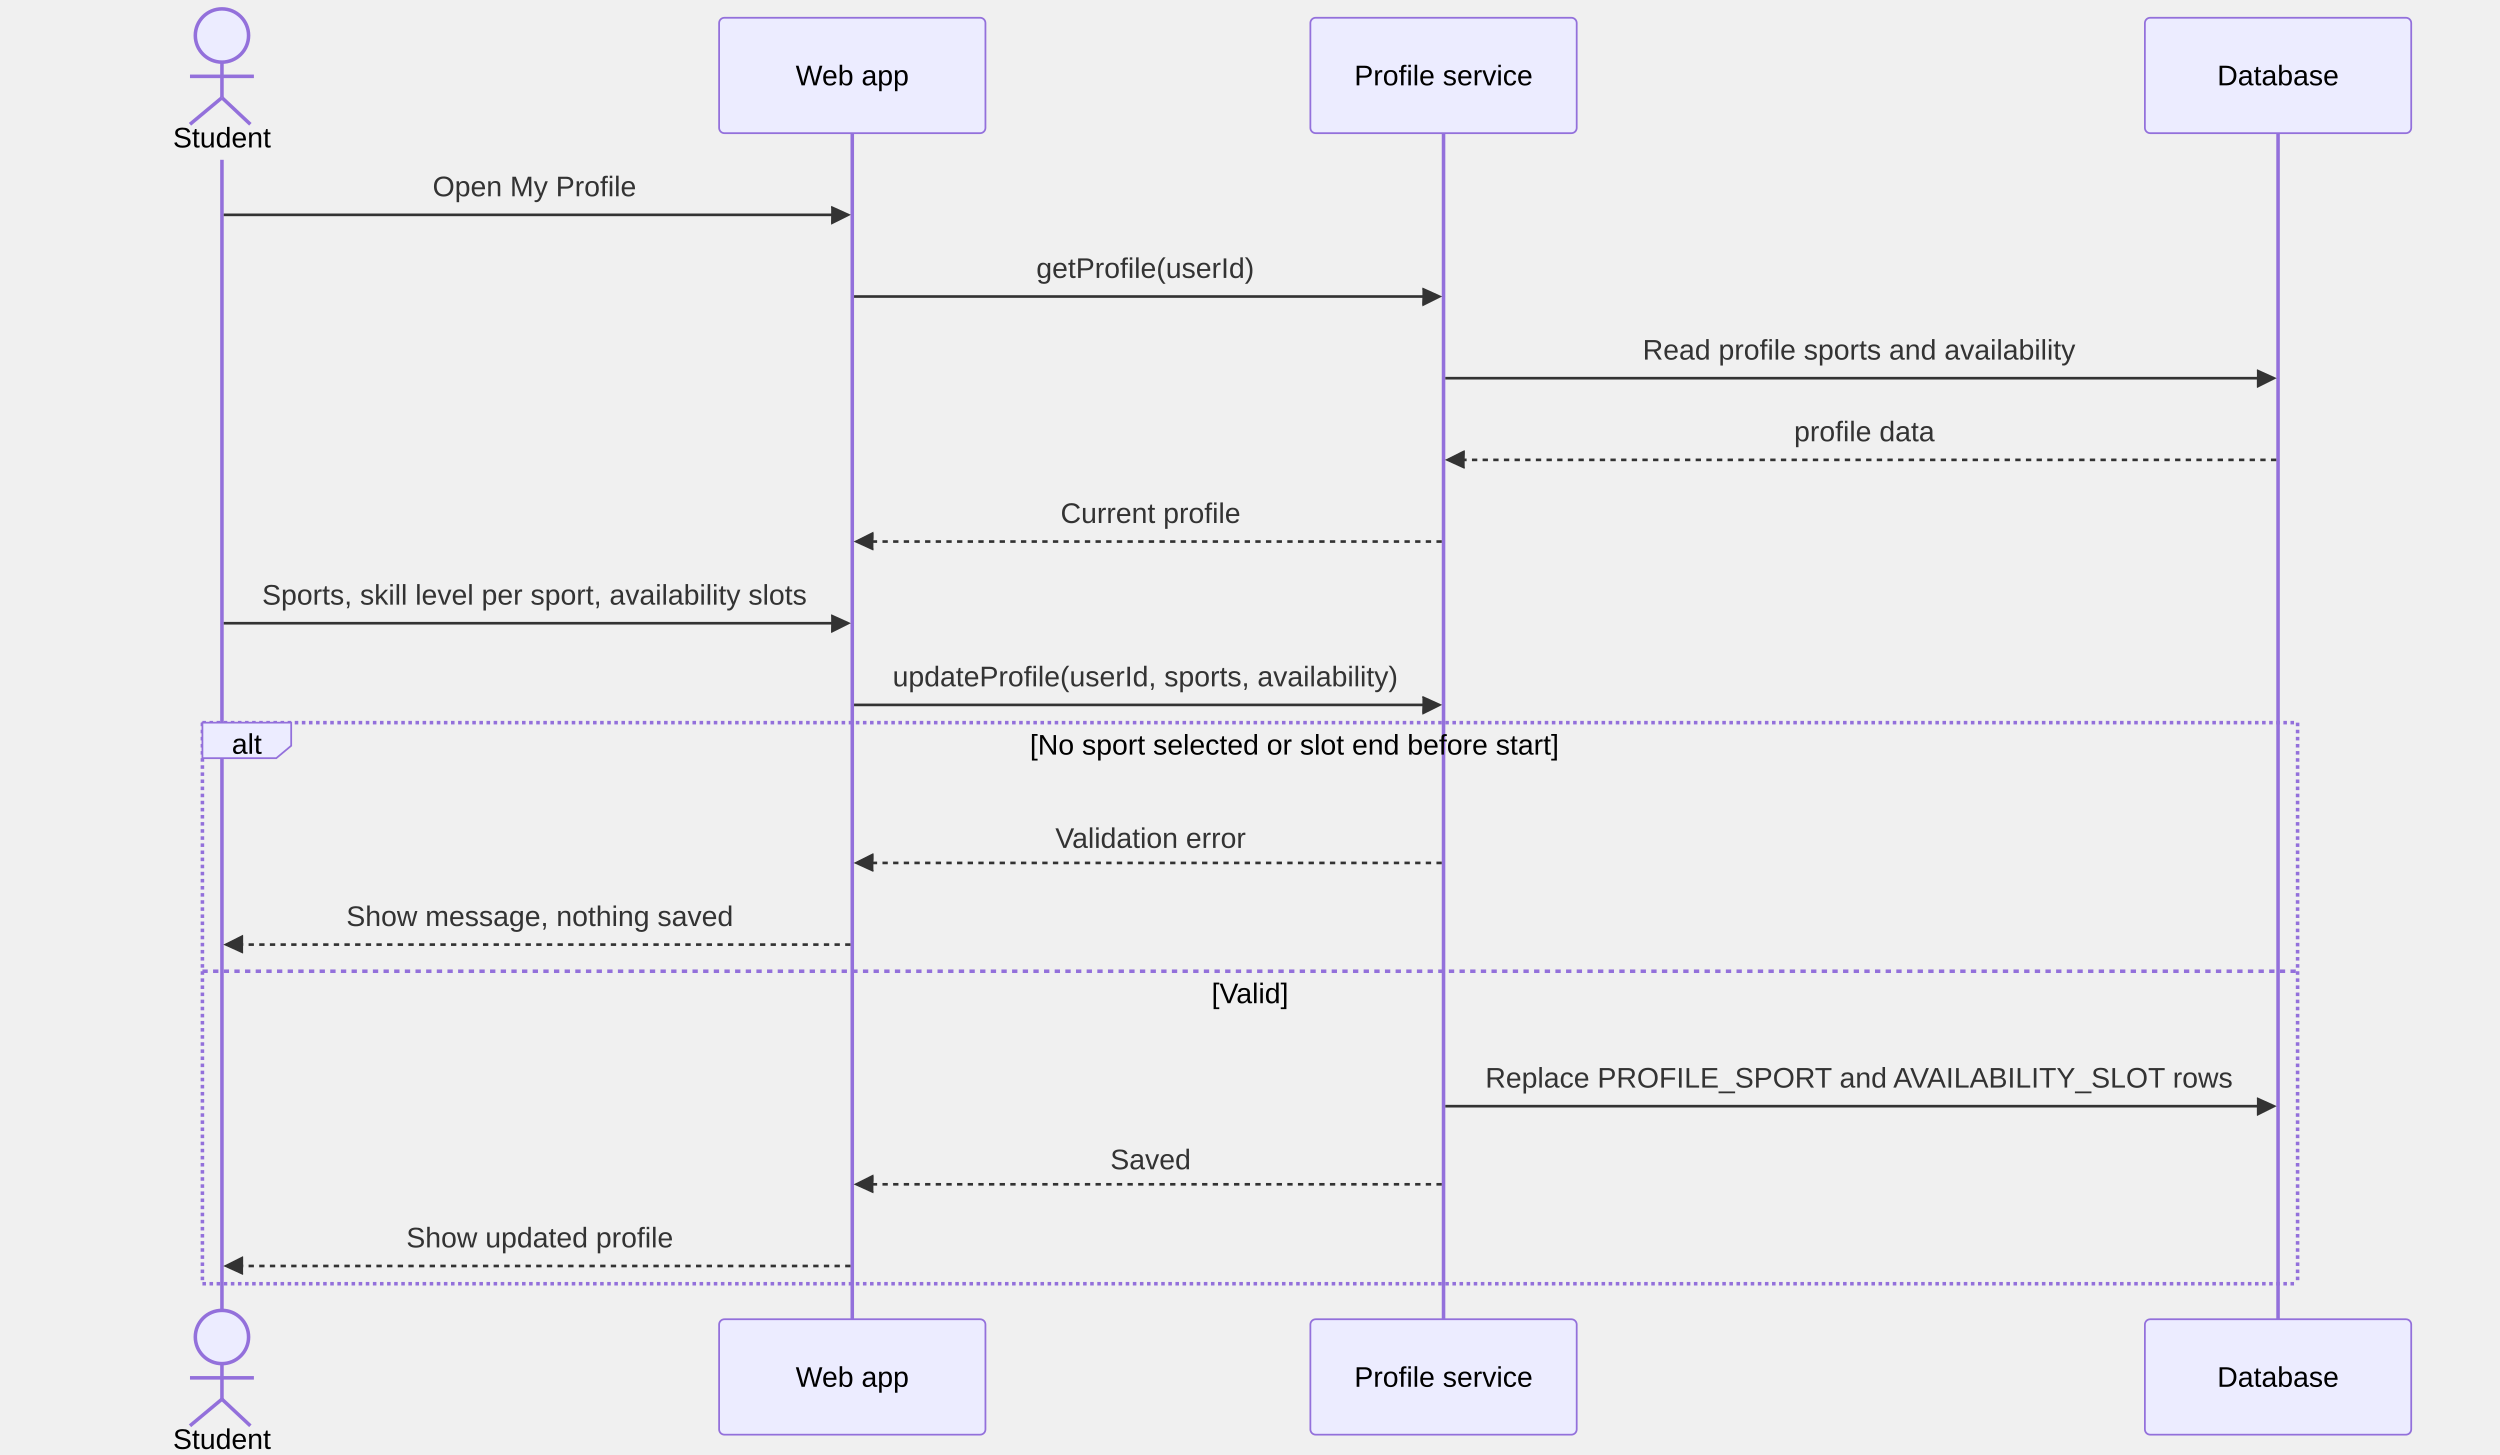
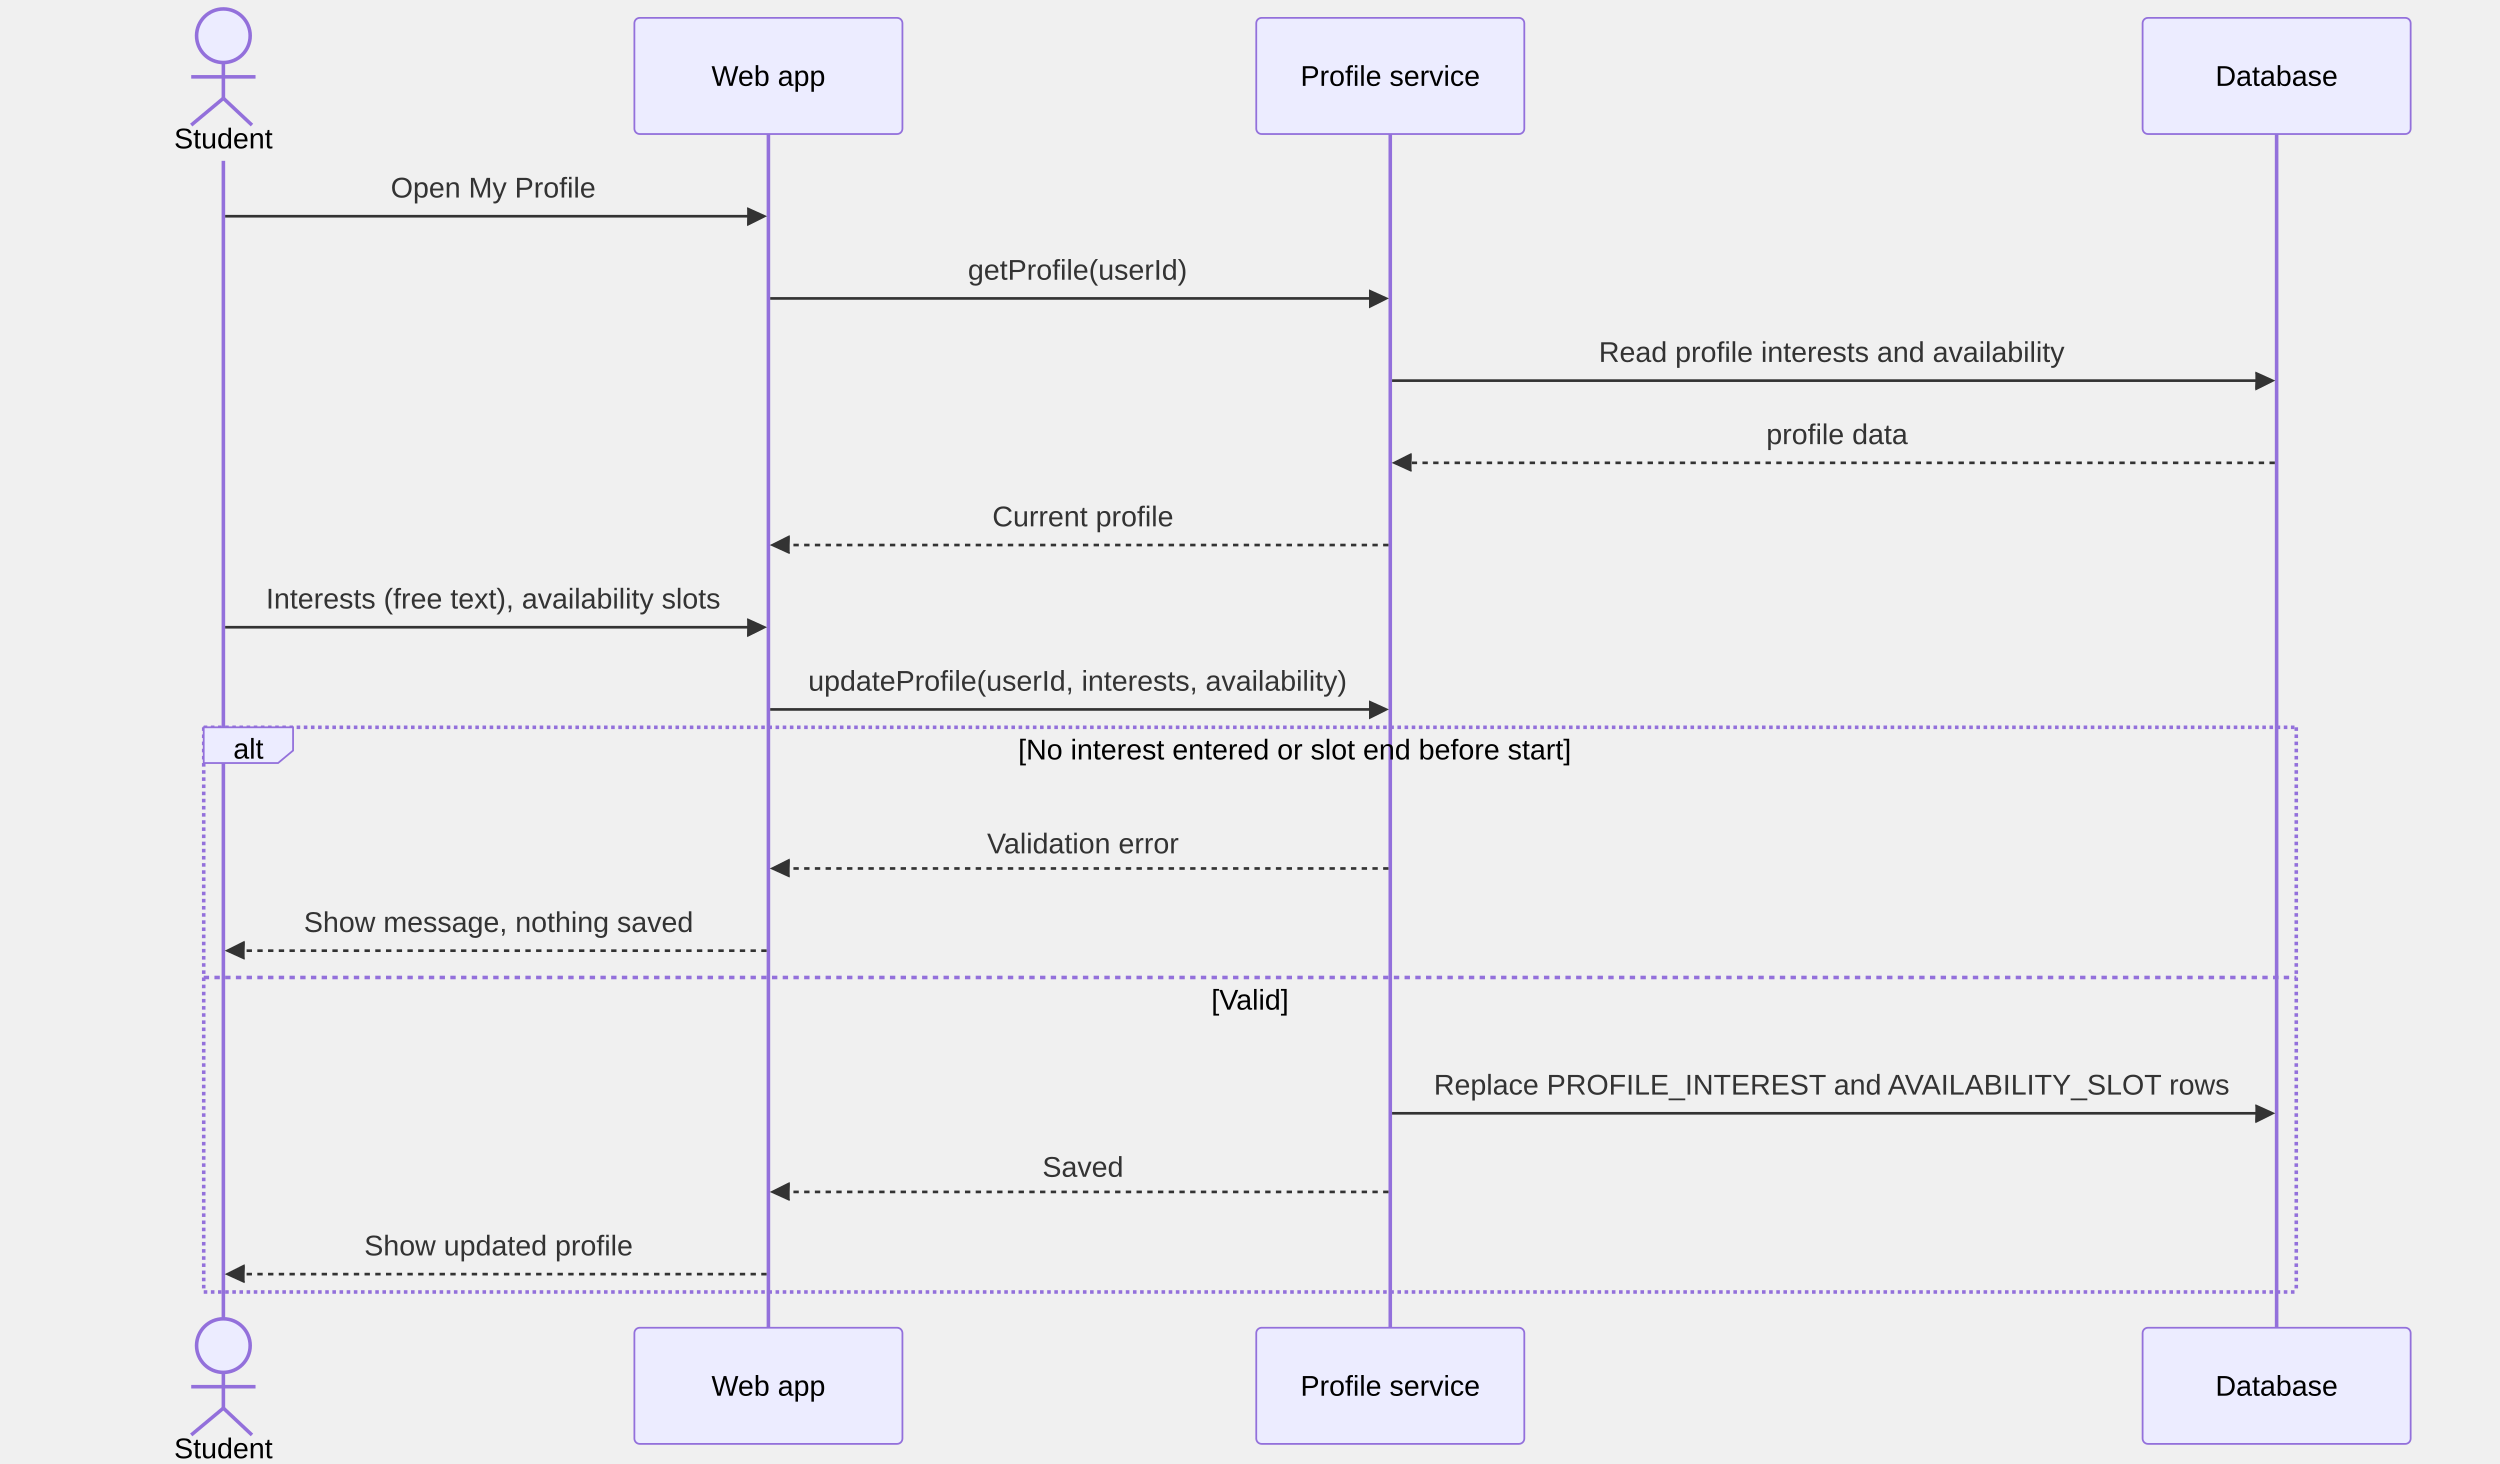
- <svg xmlns="http://www.w3.org/2000/svg" id="my-svg" width="100%" style="max-width: 1408px; background-color: white;" viewBox="-50 -10 1408 819" role="graphics-document document" aria-roledescription="sequence">
+ <svg xmlns="http://www.w3.org/2000/svg" id="my-svg" width="100%" style="max-width: 1399px; background-color: white;" viewBox="-50 -10 1399 819" role="graphics-document document" aria-roledescription="sequence">
  <g>
-     <rect x="1158" y="733" fill="#eaeaea" stroke="#666" width="150" height="65" name="D" rx="3" ry="3" class="actor actor-bottom" />
-     <text x="1233" y="765.5" dominant-baseline="central" alignment-baseline="central" class="actor actor-box" style="text-anchor: middle; font-size: 16px; font-weight: 400;">
-       <tspan x="1233" dy="0">Database</tspan>
+     <rect x="1149" y="733" fill="#eaeaea" stroke="#666" width="150" height="65" name="D" rx="3" ry="3" class="actor actor-bottom" />
+     <text x="1224" y="765.5" dominant-baseline="central" alignment-baseline="central" class="actor actor-box" style="text-anchor: middle; font-size: 16px; font-weight: 400;">
+       <tspan x="1224" dy="0">Database</tspan>
    </text>
  </g>
  <g>
-     <rect x="688" y="733" fill="#eaeaea" stroke="#666" width="150" height="65" name="PS" rx="3" ry="3" class="actor actor-bottom" />
-     <text x="763" y="765.5" dominant-baseline="central" alignment-baseline="central" class="actor actor-box" style="text-anchor: middle; font-size: 16px; font-weight: 400;">
-       <tspan x="763" dy="0">Profile service</tspan>
+     <rect x="653" y="733" fill="#eaeaea" stroke="#666" width="150" height="65" name="PS" rx="3" ry="3" class="actor actor-bottom" />
+     <text x="728" y="765.5" dominant-baseline="central" alignment-baseline="central" class="actor actor-box" style="text-anchor: middle; font-size: 16px; font-weight: 400;">
+       <tspan x="728" dy="0">Profile service</tspan>
    </text>
  </g>
  <g>
-     <rect x="355" y="733" fill="#eaeaea" stroke="#666" width="150" height="65" name="W" rx="3" ry="3" class="actor actor-bottom" />
-     <text x="430" y="765.5" dominant-baseline="central" alignment-baseline="central" class="actor actor-box" style="text-anchor: middle; font-size: 16px; font-weight: 400;">
-       <tspan x="430" dy="0">Web app</tspan>
+     <rect x="305" y="733" fill="#eaeaea" stroke="#666" width="150" height="65" name="W" rx="3" ry="3" class="actor actor-bottom" />
+     <text x="380" y="765.5" dominant-baseline="central" alignment-baseline="central" class="actor actor-box" style="text-anchor: middle; font-size: 16px; font-weight: 400;">
+       <tspan x="380" dy="0">Web app</tspan>
    </text>
  </g>
  <g />
  <g>
-     <line id="actor3" x1="1233" y1="65" x2="1233" y2="733" class="actor-line 200" stroke-width="0.5px" stroke="#999" name="D" data-et="life-line" data-id="D" />
+     <line id="actor3" x1="1224" y1="65" x2="1224" y2="733" class="actor-line 200" stroke-width="0.5px" stroke="#999" name="D" data-et="life-line" data-id="D" />
    <g id="root-3" data-et="participant" data-type="participant" data-id="D">
-       <rect x="1158" y="0" fill="#eaeaea" stroke="#666" width="150" height="65" name="D" rx="3" ry="3" class="actor actor-top" />
-       <text x="1233" y="32.5" dominant-baseline="central" alignment-baseline="central" class="actor actor-box" style="text-anchor: middle; font-size: 16px; font-weight: 400;">
-         <tspan x="1233" dy="0">Database</tspan>
+       <rect x="1149" y="0" fill="#eaeaea" stroke="#666" width="150" height="65" name="D" rx="3" ry="3" class="actor actor-top" />
+       <text x="1224" y="32.5" dominant-baseline="central" alignment-baseline="central" class="actor actor-box" style="text-anchor: middle; font-size: 16px; font-weight: 400;">
+         <tspan x="1224" dy="0">Database</tspan>
      </text>
    </g>
  </g>
  <g>
-     <line id="actor2" x1="763" y1="65" x2="763" y2="733" class="actor-line 200" stroke-width="0.5px" stroke="#999" name="PS" data-et="life-line" data-id="PS" />
+     <line id="actor2" x1="728" y1="65" x2="728" y2="733" class="actor-line 200" stroke-width="0.5px" stroke="#999" name="PS" data-et="life-line" data-id="PS" />
    <g id="root-2" data-et="participant" data-type="participant" data-id="PS">
-       <rect x="688" y="0" fill="#eaeaea" stroke="#666" width="150" height="65" name="PS" rx="3" ry="3" class="actor actor-top" />
-       <text x="763" y="32.5" dominant-baseline="central" alignment-baseline="central" class="actor actor-box" style="text-anchor: middle; font-size: 16px; font-weight: 400;">
-         <tspan x="763" dy="0">Profile service</tspan>
+       <rect x="653" y="0" fill="#eaeaea" stroke="#666" width="150" height="65" name="PS" rx="3" ry="3" class="actor actor-top" />
+       <text x="728" y="32.5" dominant-baseline="central" alignment-baseline="central" class="actor actor-box" style="text-anchor: middle; font-size: 16px; font-weight: 400;">
+         <tspan x="728" dy="0">Profile service</tspan>
      </text>
    </g>
  </g>
  <g>
-     <line id="actor1" x1="430" y1="65" x2="430" y2="733" class="actor-line 200" stroke-width="0.5px" stroke="#999" name="W" data-et="life-line" data-id="W" />
+     <line id="actor1" x1="380" y1="65" x2="380" y2="733" class="actor-line 200" stroke-width="0.5px" stroke="#999" name="W" data-et="life-line" data-id="W" />
    <g id="root-1" data-et="participant" data-type="participant" data-id="W">
-       <rect x="355" y="0" fill="#eaeaea" stroke="#666" width="150" height="65" name="W" rx="3" ry="3" class="actor actor-top" />
-       <text x="430" y="32.5" dominant-baseline="central" alignment-baseline="central" class="actor actor-box" style="text-anchor: middle; font-size: 16px; font-weight: 400;">
-         <tspan x="430" dy="0">Web app</tspan>
+       <rect x="305" y="0" fill="#eaeaea" stroke="#666" width="150" height="65" name="W" rx="3" ry="3" class="actor actor-top" />
+       <text x="380" y="32.5" dominant-baseline="central" alignment-baseline="central" class="actor actor-box" style="text-anchor: middle; font-size: 16px; font-weight: 400;">
+         <tspan x="380" dy="0">Web app</tspan>
      </text>
    </g>
  </g>
  <g>
    <line id="actor0" x1="75" y1="80" x2="75" y2="733" class="actor-line 200" stroke-width="0.5px" stroke="#999" name="S" data-et="life-line" data-id="S" />
  </g>
  <style>#my-svg{font-family:"trebuchet ms",verdana,arial,sans-serif;font-size:16px;fill:#333;}@keyframes edge-animation-frame{from{stroke-dashoffset:0;}}@keyframes dash{to{stroke-dashoffset:0;}}#my-svg .edge-animation-slow{stroke-dasharray:9,5!important;stroke-dashoffset:900;animation:dash 50s linear infinite;stroke-linecap:round;}#my-svg .edge-animation-fast{stroke-dasharray:9,5!important;stroke-dashoffset:900;animation:dash 20s linear infinite;stroke-linecap:round;}#my-svg .error-icon{fill:#552222;}#my-svg .error-text{fill:#552222;stroke:#552222;}#my-svg .edge-thickness-normal{stroke-width:1px;}#my-svg .edge-thickness-thick{stroke-width:3.5px;}#my-svg .edge-pattern-solid{stroke-dasharray:0;}#my-svg .edge-thickness-invisible{stroke-width:0;fill:none;}#my-svg .edge-pattern-dashed{stroke-dasharray:3;}#my-svg .edge-pattern-dotted{stroke-dasharray:2;}#my-svg .marker{fill:#333333;stroke:#333333;}#my-svg .marker.cross{stroke:#333333;}#my-svg svg{font-family:"trebuchet ms",verdana,arial,sans-serif;font-size:16px;}#my-svg p{margin:0;}#my-svg .actor{stroke:#9370DB;fill:#ECECFF;stroke-width:1;}#my-svg rect.actor.outer-path[data-look="neo"]{filter:drop-shadow(1px 2px 2px rgba(185, 185, 185, 1));}#my-svg rect.note[data-look="neo"]{stroke:#aaaa33;fill:#fff5ad;filter:drop-shadow(1px 2px 2px rgba(185, 185, 185, 1));}#my-svg text.actor&gt;tspan{fill:black;stroke:none;}#my-svg .actor-line{stroke:#9370DB;}#my-svg .innerArc{stroke-width:1.5;stroke-dasharray:none;}#my-svg .messageLine0{stroke-width:1.5;stroke-dasharray:none;stroke:#333;}#my-svg .messageLine1{stroke-width:1.5;stroke-dasharray:2,2;stroke:#333;}#my-svg [id$="-arrowhead"] path{fill:#333;stroke:#333;}#my-svg .sequenceNumber{fill:white;}#my-svg [id$="-sequencenumber"]{fill:#333;}#my-svg [id$="-crosshead"] path{fill:#333;stroke:#333;}#my-svg .messageText{fill:#333;stroke:none;}#my-svg .labelBox{stroke:#9370DB;fill:#ECECFF;filter:none;}#my-svg .labelText,#my-svg .labelText&gt;tspan{fill:black;stroke:none;}#my-svg .loopText,#my-svg .loopText&gt;tspan{fill:black;stroke:none;}#my-svg .sectionTitle,#my-svg .sectionTitle&gt;tspan{fill:black;stroke:none;}#my-svg .loopLine{stroke-width:2px;stroke-dasharray:2,2;stroke:#9370DB;fill:#9370DB;}#my-svg .note{stroke:#aaaa33;fill:#fff5ad;}#my-svg .noteText,#my-svg .noteText&gt;tspan{fill:black;stroke:none;font-weight:normal;}#my-svg .activation0{fill:#f4f4f4;stroke:#666;}#my-svg .activation1{fill:#f4f4f4;stroke:#666;}#my-svg .activation2{fill:#f4f4f4;stroke:#666;}#my-svg .actorPopupMenu{position:absolute;}#my-svg .actorPopupMenuPanel{position:absolute;fill:#ECECFF;box-shadow:0px 8px 16px 0px rgba(0,0,0,0.2);filter:drop-shadow(3px 5px 2px rgb(0 0 0 / 0.4));}#my-svg .actor-man circle,#my-svg line{fill:#ECECFF;stroke-width:2px;}#my-svg g rect.rect{filter:drop-shadow(1px 2px 2px rgba(185, 185, 185, 1));stroke:#9370DB;}#my-svg .node .neo-node{stroke:#9370DB;}#my-svg [data-look="neo"].node rect,#my-svg [data-look="neo"].cluster rect,#my-svg [data-look="neo"].node polygon{stroke:#9370DB;filter:drop-shadow(1px 2px 2px rgba(185, 185, 185, 1));}#my-svg [data-look="neo"].swimlane.cluster rect{filter:none;}#my-svg [data-look="neo"].node path{stroke:#9370DB;stroke-width:1px;}#my-svg [data-look="neo"].node .outer-path{filter:drop-shadow(1px 2px 2px rgba(185, 185, 185, 1));}#my-svg [data-look="neo"].node .neo-line path{stroke:#9370DB;filter:none;}#my-svg [data-look="neo"].node circle{stroke:#9370DB;filter:drop-shadow(1px 2px 2px rgba(185, 185, 185, 1));}#my-svg [data-look="neo"].node circle .state-start{fill:#000000;}#my-svg [data-look="neo"].icon-shape .icon{fill:#9370DB;filter:drop-shadow(1px 2px 2px rgba(185, 185, 185, 1));}#my-svg [data-look="neo"].icon-shape .icon-neo path{stroke:#9370DB;filter:drop-shadow(1px 2px 2px rgba(185, 185, 185, 1));}#my-svg :root{--mermaid-font-family:"trebuchet ms",verdana,arial,sans-serif;}</style>
  <g />
  <defs>
    <symbol id="my-svg-computer" width="24" height="24">
      <path transform="scale(.5)" d="M2 2v13h20v-13h-20zm18 11h-16v-9h16v9zm-10.228 6l.466-1h3.524l.467 1h-4.457zm14.228 3h-24l2-6h2.104l-1.33 4h18.45l-1.297-4h2.073l2 6zm-5-10h-14v-7h14v7z" />
    </symbol>
  </defs>
  <defs>
    <symbol id="my-svg-database" fill-rule="evenodd" clip-rule="evenodd">
      <path transform="scale(.5)" d="M12.258.001l.256.004.255.005.253.008.251.01.249.012.247.015.246.016.242.019.241.02.239.023.236.024.233.027.231.028.229.031.225.032.223.034.22.036.217.038.214.04.211.041.208.043.205.045.201.046.198.048.194.05.191.051.187.053.183.054.18.056.175.057.172.059.168.06.163.061.16.063.155.064.15.066.074.033.073.033.071.034.07.034.069.035.068.035.067.035.066.035.064.036.064.036.062.036.06.036.06.037.058.037.058.037.055.038.055.038.053.038.052.038.051.039.05.039.048.039.047.039.045.04.044.04.043.04.041.04.04.041.039.041.037.041.036.041.034.041.033.042.032.042.03.042.029.042.027.042.026.043.024.043.023.043.021.043.02.043.018.044.017.043.015.044.013.044.012.044.011.045.009.044.007.045.006.045.004.045.002.045.001.045v17l-.001.045-.002.045-.004.045-.006.045-.007.045-.009.044-.011.045-.012.044-.013.044-.015.044-.017.043-.018.044-.02.043-.021.043-.023.043-.024.043-.026.043-.027.042-.029.042-.03.042-.032.042-.033.042-.034.041-.036.041-.037.041-.039.041-.04.041-.041.04-.043.04-.044.04-.045.04-.047.039-.048.039-.05.039-.051.039-.052.038-.053.038-.055.038-.055.038-.058.037-.058.037-.06.037-.06.036-.062.036-.064.036-.064.036-.066.035-.067.035-.068.035-.069.035-.07.034-.071.034-.073.033-.074.033-.15.066-.155.064-.16.063-.163.061-.168.06-.172.059-.175.057-.18.056-.183.054-.187.053-.191.051-.194.05-.198.048-.201.046-.205.045-.208.043-.211.041-.214.04-.217.038-.22.036-.223.034-.225.032-.229.031-.231.028-.233.027-.236.024-.239.023-.241.02-.242.019-.246.016-.247.015-.249.012-.251.01-.253.008-.255.005-.256.004-.258.001-.258-.001-.256-.004-.255-.005-.253-.008-.251-.01-.249-.012-.247-.015-.245-.016-.243-.019-.241-.02-.238-.023-.236-.024-.234-.027-.231-.028-.228-.031-.226-.032-.223-.034-.22-.036-.217-.038-.214-.04-.211-.041-.208-.043-.204-.045-.201-.046-.198-.048-.195-.05-.19-.051-.187-.053-.184-.054-.179-.056-.176-.057-.172-.059-.167-.06-.164-.061-.159-.063-.155-.064-.151-.066-.074-.033-.072-.033-.072-.034-.07-.034-.069-.035-.068-.035-.067-.035-.066-.035-.064-.036-.063-.036-.062-.036-.061-.036-.06-.037-.058-.037-.057-.037-.056-.038-.055-.038-.053-.038-.052-.038-.051-.039-.049-.039-.049-.039-.046-.039-.046-.04-.044-.04-.043-.04-.041-.04-.04-.041-.039-.041-.037-.041-.036-.041-.034-.041-.033-.042-.032-.042-.03-.042-.029-.042-.027-.042-.026-.043-.024-.043-.023-.043-.021-.043-.02-.043-.018-.044-.017-.043-.015-.044-.013-.044-.012-.044-.011-.045-.009-.044-.007-.045-.006-.045-.004-.045-.002-.045-.001-.045v-17l.001-.045.002-.045.004-.045.006-.045.007-.045.009-.044.011-.045.012-.044.013-.044.015-.044.017-.043.018-.044.02-.043.021-.043.023-.043.024-.043.026-.043.027-.042.029-.042.03-.042.032-.042.033-.042.034-.041.036-.041.037-.041.039-.041.04-.041.041-.04.043-.04.044-.04.046-.04.046-.039.049-.039.049-.039.051-.039.052-.038.053-.038.055-.038.056-.038.057-.037.058-.037.06-.037.061-.036.062-.036.063-.036.064-.036.066-.035.067-.035.068-.035.069-.035.07-.034.072-.034.072-.033.074-.033.151-.066.155-.064.159-.063.164-.061.167-.06.172-.059.176-.057.179-.056.184-.054.187-.053.19-.051.195-.05.198-.048.201-.046.204-.045.208-.043.211-.041.214-.04.217-.038.22-.036.223-.034.226-.032.228-.031.231-.028.234-.027.236-.024.238-.023.241-.02.243-.019.245-.016.247-.015.249-.012.251-.01.253-.008.255-.005.256-.004.258-.001.258.001zm-9.258 20.499v.01l.001.021.003.021.004.022.005.021.006.022.007.022.009.023.01.022.011.023.012.023.013.023.015.023.016.024.017.023.018.024.019.024.021.024.022.025.023.024.024.025.052.049.056.05.061.051.066.051.07.051.075.051.079.052.084.052.088.052.092.052.097.052.102.051.105.052.11.052.114.051.119.051.123.051.127.05.131.05.135.05.139.048.144.049.147.047.152.047.155.047.16.045.163.045.167.043.171.043.176.041.178.041.183.039.187.039.19.037.194.035.197.035.202.033.204.031.209.03.212.029.216.027.219.025.222.024.226.021.23.02.233.018.236.016.24.015.243.012.246.01.249.008.253.005.256.004.259.001.26-.001.257-.004.254-.005.25-.008.247-.011.244-.012.241-.014.237-.016.233-.018.231-.021.226-.021.224-.024.22-.026.216-.027.212-.028.21-.031.205-.031.202-.034.198-.034.194-.036.191-.037.187-.039.183-.04.179-.04.175-.042.172-.043.168-.044.163-.045.16-.046.155-.046.152-.047.148-.048.143-.049.139-.049.136-.05.131-.05.126-.05.123-.051.118-.052.114-.051.11-.052.106-.052.101-.052.096-.052.092-.052.088-.053.083-.051.079-.052.074-.052.07-.051.065-.051.06-.051.056-.05.051-.05.023-.024.023-.025.021-.024.02-.024.019-.024.018-.024.017-.024.015-.023.014-.024.013-.023.012-.023.01-.023.01-.022.008-.022.006-.022.006-.022.004-.022.004-.021.001-.021.001-.021v-4.127l-.077.055-.08.053-.083.054-.085.053-.087.052-.09.052-.093.051-.095.05-.097.05-.1.049-.102.049-.105.048-.106.047-.109.047-.111.046-.114.045-.115.045-.118.044-.12.043-.122.042-.124.042-.126.041-.128.04-.13.04-.132.038-.134.038-.135.037-.138.037-.139.035-.142.035-.143.034-.144.033-.147.032-.148.031-.15.03-.151.03-.153.029-.154.027-.156.027-.158.026-.159.025-.161.024-.162.023-.163.022-.165.021-.166.02-.167.019-.169.018-.169.017-.171.016-.173.015-.173.014-.175.013-.175.012-.177.011-.178.01-.179.008-.179.008-.181.006-.182.005-.182.004-.184.003-.184.002h-.37l-.184-.002-.184-.003-.182-.004-.182-.005-.181-.006-.179-.008-.179-.008-.178-.01-.176-.011-.176-.012-.175-.013-.173-.014-.172-.015-.171-.016-.17-.017-.169-.018-.167-.019-.166-.02-.165-.021-.163-.022-.162-.023-.161-.024-.159-.025-.157-.026-.156-.027-.155-.027-.153-.029-.151-.03-.15-.03-.148-.031-.146-.032-.145-.033-.143-.034-.141-.035-.14-.035-.137-.037-.136-.037-.134-.038-.132-.038-.13-.04-.128-.04-.126-.041-.124-.042-.122-.042-.12-.044-.117-.043-.116-.045-.113-.045-.112-.046-.109-.047-.106-.047-.105-.048-.102-.049-.1-.049-.097-.05-.095-.05-.093-.052-.09-.051-.087-.052-.085-.053-.083-.054-.08-.054-.077-.054v4.127zm0-5.654v.011l.001.021.003.021.004.021.005.022.006.022.007.022.009.022.01.022.011.023.012.023.013.023.015.024.016.023.017.024.018.024.019.024.021.024.022.024.023.025.024.024.052.05.056.05.061.05.066.051.07.051.075.052.079.051.084.052.088.052.092.052.097.052.102.052.105.052.11.051.114.051.119.052.123.05.127.051.131.05.135.049.139.049.144.048.147.048.152.047.155.046.16.045.163.045.167.044.171.042.176.042.178.04.183.04.187.038.19.037.194.036.197.034.202.033.204.032.209.03.212.028.216.027.219.025.222.024.226.022.23.02.233.018.236.016.24.014.243.012.246.01.249.008.253.006.256.003.259.001.26-.001.257-.003.254-.006.25-.008.247-.01.244-.012.241-.015.237-.016.233-.018.231-.02.226-.022.224-.024.22-.025.216-.027.212-.029.21-.03.205-.032.202-.033.198-.035.194-.036.191-.037.187-.039.183-.039.179-.041.175-.042.172-.043.168-.044.163-.045.16-.045.155-.047.152-.047.148-.048.143-.048.139-.05.136-.049.131-.05.126-.051.123-.051.118-.051.114-.052.11-.052.106-.052.101-.052.096-.052.092-.052.088-.052.083-.052.079-.052.074-.051.07-.052.065-.051.06-.05.056-.051.051-.049.023-.025.023-.024.021-.025.02-.024.019-.024.018-.024.017-.024.015-.023.014-.023.013-.024.012-.022.01-.023.01-.023.008-.022.006-.022.006-.022.004-.021.004-.022.001-.021.001-.021v-4.139l-.077.054-.08.054-.083.054-.085.052-.087.053-.09.051-.093.051-.095.051-.097.05-.1.049-.102.049-.105.048-.106.047-.109.047-.111.046-.114.045-.115.044-.118.044-.12.044-.122.042-.124.042-.126.041-.128.04-.13.039-.132.039-.134.038-.135.037-.138.036-.139.036-.142.035-.143.033-.144.033-.147.033-.148.031-.15.03-.151.03-.153.028-.154.028-.156.027-.158.026-.159.025-.161.024-.162.023-.163.022-.165.021-.166.02-.167.019-.169.018-.169.017-.171.016-.173.015-.173.014-.175.013-.175.012-.177.011-.178.009-.179.009-.179.007-.181.007-.182.005-.182.004-.184.003-.184.002h-.37l-.184-.002-.184-.003-.182-.004-.182-.005-.181-.007-.179-.007-.179-.009-.178-.009-.176-.011-.176-.012-.175-.013-.173-.014-.172-.015-.171-.016-.17-.017-.169-.018-.167-.019-.166-.02-.165-.021-.163-.022-.162-.023-.161-.024-.159-.025-.157-.026-.156-.027-.155-.028-.153-.028-.151-.03-.15-.03-.148-.031-.146-.033-.145-.033-.143-.033-.141-.035-.14-.036-.137-.036-.136-.037-.134-.038-.132-.039-.13-.039-.128-.04-.126-.041-.124-.042-.122-.043-.12-.043-.117-.044-.116-.044-.113-.046-.112-.046-.109-.046-.106-.047-.105-.048-.102-.049-.1-.049-.097-.05-.095-.051-.093-.051-.09-.051-.087-.053-.085-.052-.083-.054-.08-.054-.077-.054v4.139zm0-5.666v.011l.001.02.003.022.004.021.005.022.006.021.007.022.009.023.01.022.011.023.012.023.013.023.015.023.016.024.017.024.018.023.019.024.021.025.022.024.023.024.024.025.052.05.056.05.061.05.066.051.07.051.075.052.079.051.084.052.088.052.092.052.097.052.102.052.105.051.11.052.114.051.119.051.123.051.127.05.131.05.135.05.139.049.144.048.147.048.152.047.155.046.16.045.163.045.167.043.171.043.176.042.178.04.183.04.187.038.19.037.194.036.197.034.202.033.204.032.209.03.212.028.216.027.219.025.222.024.226.021.23.02.233.018.236.017.24.014.243.012.246.01.249.008.253.006.256.003.259.001.26-.001.257-.003.254-.006.25-.008.247-.01.244-.013.241-.014.237-.016.233-.018.231-.02.226-.022.224-.024.22-.025.216-.027.212-.029.21-.03.205-.032.202-.033.198-.035.194-.036.191-.037.187-.039.183-.039.179-.041.175-.042.172-.043.168-.044.163-.045.16-.045.155-.047.152-.047.148-.048.143-.049.139-.049.136-.049.131-.051.126-.05.123-.051.118-.052.114-.051.11-.052.106-.052.101-.052.096-.052.092-.052.088-.052.083-.052.079-.052.074-.052.07-.051.065-.051.06-.051.056-.05.051-.049.023-.025.023-.025.021-.024.02-.024.019-.024.018-.024.017-.024.015-.023.014-.024.013-.023.012-.023.01-.022.01-.023.008-.022.006-.022.006-.022.004-.022.004-.021.001-.021.001-.021v-4.153l-.077.054-.08.054-.083.053-.085.053-.087.053-.09.051-.093.051-.095.051-.097.05-.1.049-.102.048-.105.048-.106.048-.109.046-.111.046-.114.046-.115.044-.118.044-.12.043-.122.043-.124.042-.126.041-.128.04-.13.039-.132.039-.134.038-.135.037-.138.036-.139.036-.142.034-.143.034-.144.033-.147.032-.148.032-.15.03-.151.03-.153.028-.154.028-.156.027-.158.026-.159.024-.161.024-.162.023-.163.023-.165.021-.166.02-.167.019-.169.018-.169.017-.171.016-.173.015-.173.014-.175.013-.175.012-.177.01-.178.01-.179.009-.179.007-.181.006-.182.006-.182.004-.184.003-.184.001-.185.001-.185-.001-.184-.001-.184-.003-.182-.004-.182-.006-.181-.006-.179-.007-.179-.009-.178-.01-.176-.01-.176-.012-.175-.013-.173-.014-.172-.015-.171-.016-.17-.017-.169-.018-.167-.019-.166-.02-.165-.021-.163-.023-.162-.023-.161-.024-.159-.024-.157-.026-.156-.027-.155-.028-.153-.028-.151-.03-.15-.03-.148-.032-.146-.032-.145-.033-.143-.034-.141-.034-.14-.036-.137-.036-.136-.037-.134-.038-.132-.039-.13-.039-.128-.041-.126-.041-.124-.041-.122-.043-.12-.043-.117-.044-.116-.044-.113-.046-.112-.046-.109-.046-.106-.048-.105-.048-.102-.048-.1-.05-.097-.049-.095-.051-.093-.051-.09-.052-.087-.052-.085-.053-.083-.053-.08-.054-.077-.054v4.153zm8.74-8.179l-.257.004-.254.005-.25.008-.247.011-.244.012-.241.014-.237.016-.233.018-.231.021-.226.022-.224.023-.22.026-.216.027-.212.028-.21.031-.205.032-.202.033-.198.034-.194.036-.191.038-.187.038-.183.04-.179.041-.175.042-.172.043-.168.043-.163.045-.16.046-.155.046-.152.048-.148.048-.143.048-.139.049-.136.05-.131.05-.126.051-.123.051-.118.051-.114.052-.11.052-.106.052-.101.052-.096.052-.092.052-.088.052-.083.052-.079.052-.074.051-.07.052-.065.051-.06.05-.056.05-.051.05-.023.025-.023.024-.021.024-.02.025-.019.024-.018.024-.017.023-.015.024-.014.023-.013.023-.012.023-.01.023-.01.022-.008.022-.006.023-.006.021-.004.022-.004.021-.001.021-.001.021.001.021.001.021.004.021.004.022.006.021.006.023.008.022.01.022.01.023.012.023.013.023.014.023.015.024.017.023.018.024.019.024.02.025.021.024.023.024.023.025.051.05.056.05.06.05.065.051.07.052.074.051.079.052.083.052.088.052.092.052.096.052.101.052.106.052.11.052.114.052.118.051.123.051.126.051.131.05.136.05.139.049.143.048.148.048.152.048.155.046.16.046.163.045.168.043.172.043.175.042.179.041.183.04.187.038.191.038.194.036.198.034.202.033.205.032.21.031.212.028.216.027.22.026.224.023.226.022.231.021.233.018.237.016.241.014.244.012.247.011.25.008.254.005.257.004.26.001.26-.001.257-.004.254-.005.25-.008.247-.011.244-.012.241-.014.237-.016.233-.018.231-.021.226-.022.224-.023.22-.026.216-.027.212-.028.21-.031.205-.032.202-.033.198-.034.194-.036.191-.038.187-.038.183-.04.179-.041.175-.042.172-.043.168-.043.163-.045.16-.046.155-.046.152-.048.148-.048.143-.048.139-.049.136-.05.131-.05.126-.051.123-.051.118-.051.114-.052.11-.052.106-.052.101-.052.096-.052.092-.052.088-.052.083-.052.079-.052.074-.051.07-.052.065-.051.06-.05.056-.05.051-.05.023-.025.023-.024.021-.024.02-.025.019-.024.018-.024.017-.023.015-.024.014-.023.013-.023.012-.023.01-.023.01-.022.008-.022.006-.023.006-.021.004-.022.004-.021.001-.021.001-.021-.001-.021-.001-.021-.004-.021-.004-.022-.006-.021-.006-.023-.008-.022-.01-.022-.01-.023-.012-.023-.013-.023-.014-.023-.015-.024-.017-.023-.018-.024-.019-.024-.02-.025-.021-.024-.023-.024-.023-.025-.051-.05-.056-.05-.06-.05-.065-.051-.07-.052-.074-.051-.079-.052-.083-.052-.088-.052-.092-.052-.096-.052-.101-.052-.106-.052-.11-.052-.114-.052-.118-.051-.123-.051-.126-.051-.131-.05-.136-.05-.139-.049-.143-.048-.148-.048-.152-.048-.155-.046-.16-.046-.163-.045-.168-.043-.172-.043-.175-.042-.179-.041-.183-.04-.187-.038-.191-.038-.194-.036-.198-.034-.202-.033-.205-.032-.21-.031-.212-.028-.216-.027-.22-.026-.224-.023-.226-.022-.231-.021-.233-.018-.237-.016-.241-.014-.244-.012-.247-.011-.25-.008-.254-.005-.257-.004-.26-.001-.26.001z" />
    </symbol>
  </defs>
  <defs>
    <symbol id="my-svg-clock" width="24" height="24">
      <path transform="scale(.5)" d="M12 2c5.514 0 10 4.486 10 10s-4.486 10-10 10-10-4.486-10-10 4.486-10 10-10zm0-2c-6.627 0-12 5.373-12 12s5.373 12 12 12 12-5.373 12-12-5.373-12-12-12zm5.848 12.459c.202.038.202.333.001.372-1.907.361-6.045 1.111-6.547 1.111-.719 0-1.301-.582-1.301-1.301 0-.512.77-5.447 1.125-7.445.034-.192.312-.181.343.014l.985 6.238 5.394 1.011z" />
    </symbol>
  </defs>
  <defs>
    <marker id="my-svg-arrowhead" refX="7.9" refY="5" markerUnits="userSpaceOnUse" markerWidth="12" markerHeight="12" orient="auto-start-reverse">
      <path d="M -1 0 L 10 5 L 0 10 z" />
    </marker>
  </defs>
  <defs>
    <marker id="my-svg-crosshead" markerWidth="15" markerHeight="8" orient="auto" refX="4" refY="4.5">
      <path fill="none" stroke="#000000" stroke-width="1pt" d="M 1,2 L 6,7 M 6,2 L 1,7" style="stroke-dasharray: 0, 0;" />
    </marker>
  </defs>
  <defs>
    <marker id="my-svg-filled-head" refX="15.5" refY="7" markerWidth="20" markerHeight="28" orient="auto">
      <path d="M 18,7 L9,13 L14,7 L9,1 Z" />
    </marker>
  </defs>
  <defs>
    <marker id="my-svg-sequencenumber" refX="15" refY="15" markerWidth="60" markerHeight="40" orient="auto">
      <circle cx="15" cy="15" r="6" />
    </marker>
  </defs>
  <defs>
    <marker id="my-svg-solidTopArrowHead" refX="7.9" refY="7.25" markerUnits="userSpaceOnUse" markerWidth="12" markerHeight="12" orient="auto-start-reverse">
      <path d="M 0 0 L 10 8 L 0 8 z" />
    </marker>
  </defs>
  <defs>
    <marker id="my-svg-solidBottomArrowHead" refX="7.9" refY="0.75" markerUnits="userSpaceOnUse" markerWidth="12" markerHeight="12" orient="auto-start-reverse">
      <path d="M 0 0 L 10 0 L 0 8 z" />
    </marker>
  </defs>
  <defs>
    <marker id="my-svg-stickTopArrowHead" refX="7.5" refY="7" markerUnits="userSpaceOnUse" markerWidth="12" markerHeight="12" orient="auto-start-reverse">
      <path d="M 0 0 L 7 7" stroke="black" stroke-width="1.5" fill="none" />
    </marker>
  </defs>
  <defs>
    <marker id="my-svg-stickBottomArrowHead" refX="7.5" refY="0" markerUnits="userSpaceOnUse" markerWidth="12" markerHeight="12" orient="auto-start-reverse">
      <path d="M 0 7 L 7 0" stroke="black" stroke-width="1.5" fill="none" />
    </marker>
  </defs>
  <g data-et="control-structure" data-id="i14">
-     <line x1="64" y1="397" x2="1244" y2="397" class="loopLine" />
-     <line x1="1244" y1="397" x2="1244" y2="713" class="loopLine" />
-     <line x1="64" y1="713" x2="1244" y2="713" class="loopLine" />
+     <line x1="64" y1="397" x2="1235" y2="397" class="loopLine" />
+     <line x1="1235" y1="397" x2="1235" y2="713" class="loopLine" />
+     <line x1="64" y1="713" x2="1235" y2="713" class="loopLine" />
    <line x1="64" y1="397" x2="64" y2="713" class="loopLine" />
-     <line x1="64" y1="537" x2="1244" y2="537" class="loopLine" style="stroke-dasharray: 3, 3;" />
+     <line x1="64" y1="537" x2="1235" y2="537" class="loopLine" style="stroke-dasharray: 3, 3;" />
    <polygon points="64,397 114,397 114,410 105.6,417 64,417" class="labelBox" />
    <text x="89" y="410" text-anchor="middle" dominant-baseline="middle" alignment-baseline="middle" class="labelText" style="font-size: 16px; font-weight: 400;">alt</text>
-     <text x="679" y="415" text-anchor="middle" class="loopText" style="font-size: 16px; font-weight: 400;">
-       <tspan x="679">[No sport selected or slot end before start]</tspan>
+     <text x="674.5" y="415" text-anchor="middle" class="loopText" style="font-size: 16px; font-weight: 400;">
+       <tspan x="674.5">[No interest entered or slot end before start]</tspan>
    </text>
-     <text x="654" y="555" text-anchor="middle" class="sectionTitle" style="font-size: 16px; font-weight: 400;">[Valid]</text>
+     <text x="649.5" y="555" text-anchor="middle" class="sectionTitle" style="font-size: 16px; font-weight: 400;">[Valid]</text>
  </g>
  <g class="actor-man actor-top" name="S" data-et="participant" data-type="actor" data-id="S" style="stroke: rgb(147, 112, 219);">
    <line id="actor-man-torso0" x1="75" y1="25" x2="75" y2="45" />
    <line id="actor-man-arms0" x1="57" y1="33" x2="93" y2="33" />
    <line x1="57" y1="60" x2="75" y2="45" />
    <line x1="75" y1="45" x2="91" y2="60" />
    <circle cx="75" cy="10" r="15" width="150" height="65" />
    <text x="75" y="67.5" dominant-baseline="central" alignment-baseline="central" class="actor actor-man" style="text-anchor: middle; font-size: 16px; font-weight: 400;">
      <tspan x="75" dy="0">Student</tspan>
    </text>
  </g>
-   <text x="251" y="80" text-anchor="middle" dominant-baseline="middle" alignment-baseline="middle" class="messageText" dy="1em" style="font-size: 16px; font-weight: 400;">Open My Profile</text>
-   <line x1="76" y1="111" x2="426" y2="111" class="messageLine0" data-et="message" data-id="i0" data-from="S" data-to="W" stroke-width="2" stroke="none" marker-end="url(#my-svg-arrowhead)" style="fill: none;" />
-   <text x="595" y="126" text-anchor="middle" dominant-baseline="middle" alignment-baseline="middle" class="messageText" dy="1em" style="font-size: 16px; font-weight: 400;">getProfile(userId)</text>
-   <line x1="431" y1="157" x2="759" y2="157" class="messageLine0" data-et="message" data-id="i1" data-from="W" data-to="PS" stroke-width="2" stroke="none" marker-end="url(#my-svg-arrowhead)" style="fill: none;" />
-   <text x="997" y="172" text-anchor="middle" dominant-baseline="middle" alignment-baseline="middle" class="messageText" dy="1em" style="font-size: 16px; font-weight: 400;">Read profile sports and availability</text>
-   <line x1="764" y1="203" x2="1229" y2="203" class="messageLine0" data-et="message" data-id="i2" data-from="PS" data-to="D" stroke-width="2" stroke="none" marker-end="url(#my-svg-arrowhead)" style="fill: none;" />
-   <text x="1000" y="218" text-anchor="middle" dominant-baseline="middle" alignment-baseline="middle" class="messageText" dy="1em" style="font-size: 16px; font-weight: 400;">profile data</text>
-   <line x1="1232" y1="249" x2="767" y2="249" class="messageLine1" data-et="message" data-id="i3" data-from="D" data-to="PS" stroke-width="2" stroke="none" marker-end="url(#my-svg-arrowhead)" style="stroke-dasharray: 3, 3; fill: none;" />
-   <text x="598" y="264" text-anchor="middle" dominant-baseline="middle" alignment-baseline="middle" class="messageText" dy="1em" style="font-size: 16px; font-weight: 400;">Current profile</text>
-   <line x1="762" y1="295" x2="434" y2="295" class="messageLine1" data-et="message" data-id="i4" data-from="PS" data-to="W" stroke-width="2" stroke="none" marker-end="url(#my-svg-arrowhead)" style="stroke-dasharray: 3, 3; fill: none;" />
-   <text x="251" y="310" text-anchor="middle" dominant-baseline="middle" alignment-baseline="middle" class="messageText" dy="1em" style="font-size: 16px; font-weight: 400;">Sports, skill level per sport, availability slots</text>
-   <line x1="76" y1="341" x2="426" y2="341" class="messageLine0" data-et="message" data-id="i5" data-from="S" data-to="W" stroke-width="2" stroke="none" marker-end="url(#my-svg-arrowhead)" style="fill: none;" />
-   <text x="595" y="356" text-anchor="middle" dominant-baseline="middle" alignment-baseline="middle" class="messageText" dy="1em" style="font-size: 16px; font-weight: 400;">updateProfile(userId, sports, availability)</text>
-   <line x1="431" y1="387" x2="759" y2="387" class="messageLine0" data-et="message" data-id="i6" data-from="W" data-to="PS" stroke-width="2" stroke="none" marker-end="url(#my-svg-arrowhead)" style="fill: none;" />
-   <text x="598" y="447" text-anchor="middle" dominant-baseline="middle" alignment-baseline="middle" class="messageText" dy="1em" style="font-size: 16px; font-weight: 400;">Validation error</text>
-   <line x1="762" y1="476" x2="434" y2="476" class="messageLine1" data-et="message" data-id="i8" data-from="PS" data-to="W" stroke-width="2" stroke="none" marker-end="url(#my-svg-arrowhead)" style="stroke-dasharray: 3, 3; fill: none;" />
-   <text x="254" y="491" text-anchor="middle" dominant-baseline="middle" alignment-baseline="middle" class="messageText" dy="1em" style="font-size: 16px; font-weight: 400;">Show message, nothing saved</text>
-   <line x1="429" y1="522" x2="79" y2="522" class="messageLine1" data-et="message" data-id="i9" data-from="W" data-to="S" stroke-width="2" stroke="none" marker-end="url(#my-svg-arrowhead)" style="stroke-dasharray: 3, 3; fill: none;" />
-   <text x="997" y="582" text-anchor="middle" dominant-baseline="middle" alignment-baseline="middle" class="messageText" dy="1em" style="font-size: 16px; font-weight: 400;">Replace PROFILE_SPORT and AVAILABILITY_SLOT rows</text>
-   <line x1="764" y1="613" x2="1229" y2="613" class="messageLine0" data-et="message" data-id="i11" data-from="PS" data-to="D" stroke-width="2" stroke="none" marker-end="url(#my-svg-arrowhead)" style="fill: none;" />
-   <text x="598" y="628" text-anchor="middle" dominant-baseline="middle" alignment-baseline="middle" class="messageText" dy="1em" style="font-size: 16px; font-weight: 400;">Saved</text>
-   <line x1="762" y1="657" x2="434" y2="657" class="messageLine1" data-et="message" data-id="i12" data-from="PS" data-to="W" stroke-width="2" stroke="none" marker-end="url(#my-svg-arrowhead)" style="stroke-dasharray: 3, 3; fill: none;" />
-   <text x="254" y="672" text-anchor="middle" dominant-baseline="middle" alignment-baseline="middle" class="messageText" dy="1em" style="font-size: 16px; font-weight: 400;">Show updated profile</text>
-   <line x1="429" y1="703" x2="79" y2="703" class="messageLine1" data-et="message" data-id="i13" data-from="W" data-to="S" stroke-width="2" stroke="none" marker-end="url(#my-svg-arrowhead)" style="stroke-dasharray: 3, 3; fill: none;" />
+   <text x="226" y="80" text-anchor="middle" dominant-baseline="middle" alignment-baseline="middle" class="messageText" dy="1em" style="font-size: 16px; font-weight: 400;">Open My Profile</text>
+   <line x1="76" y1="111" x2="376" y2="111" class="messageLine0" data-et="message" data-id="i0" data-from="S" data-to="W" stroke-width="2" stroke="none" marker-end="url(#my-svg-arrowhead)" style="fill: none;" />
+   <text x="553" y="126" text-anchor="middle" dominant-baseline="middle" alignment-baseline="middle" class="messageText" dy="1em" style="font-size: 16px; font-weight: 400;">getProfile(userId)</text>
+   <line x1="381" y1="157" x2="724" y2="157" class="messageLine0" data-et="message" data-id="i1" data-from="W" data-to="PS" stroke-width="2" stroke="none" marker-end="url(#my-svg-arrowhead)" style="fill: none;" />
+   <text x="975" y="172" text-anchor="middle" dominant-baseline="middle" alignment-baseline="middle" class="messageText" dy="1em" style="font-size: 16px; font-weight: 400;">Read profile interests and availability</text>
+   <line x1="729" y1="203" x2="1220" y2="203" class="messageLine0" data-et="message" data-id="i2" data-from="PS" data-to="D" stroke-width="2" stroke="none" marker-end="url(#my-svg-arrowhead)" style="fill: none;" />
+   <text x="978" y="218" text-anchor="middle" dominant-baseline="middle" alignment-baseline="middle" class="messageText" dy="1em" style="font-size: 16px; font-weight: 400;">profile data</text>
+   <line x1="1223" y1="249" x2="732" y2="249" class="messageLine1" data-et="message" data-id="i3" data-from="D" data-to="PS" stroke-width="2" stroke="none" marker-end="url(#my-svg-arrowhead)" style="stroke-dasharray: 3, 3; fill: none;" />
+   <text x="556" y="264" text-anchor="middle" dominant-baseline="middle" alignment-baseline="middle" class="messageText" dy="1em" style="font-size: 16px; font-weight: 400;">Current profile</text>
+   <line x1="727" y1="295" x2="384" y2="295" class="messageLine1" data-et="message" data-id="i4" data-from="PS" data-to="W" stroke-width="2" stroke="none" marker-end="url(#my-svg-arrowhead)" style="stroke-dasharray: 3, 3; fill: none;" />
+   <text x="226" y="310" text-anchor="middle" dominant-baseline="middle" alignment-baseline="middle" class="messageText" dy="1em" style="font-size: 16px; font-weight: 400;">Interests (free text), availability slots</text>
+   <line x1="76" y1="341" x2="376" y2="341" class="messageLine0" data-et="message" data-id="i5" data-from="S" data-to="W" stroke-width="2" stroke="none" marker-end="url(#my-svg-arrowhead)" style="fill: none;" />
+   <text x="553" y="356" text-anchor="middle" dominant-baseline="middle" alignment-baseline="middle" class="messageText" dy="1em" style="font-size: 16px; font-weight: 400;">updateProfile(userId, interests, availability)</text>
+   <line x1="381" y1="387" x2="724" y2="387" class="messageLine0" data-et="message" data-id="i6" data-from="W" data-to="PS" stroke-width="2" stroke="none" marker-end="url(#my-svg-arrowhead)" style="fill: none;" />
+   <text x="556" y="447" text-anchor="middle" dominant-baseline="middle" alignment-baseline="middle" class="messageText" dy="1em" style="font-size: 16px; font-weight: 400;">Validation error</text>
+   <line x1="727" y1="476" x2="384" y2="476" class="messageLine1" data-et="message" data-id="i8" data-from="PS" data-to="W" stroke-width="2" stroke="none" marker-end="url(#my-svg-arrowhead)" style="stroke-dasharray: 3, 3; fill: none;" />
+   <text x="229" y="491" text-anchor="middle" dominant-baseline="middle" alignment-baseline="middle" class="messageText" dy="1em" style="font-size: 16px; font-weight: 400;">Show message, nothing saved</text>
+   <line x1="379" y1="522" x2="79" y2="522" class="messageLine1" data-et="message" data-id="i9" data-from="W" data-to="S" stroke-width="2" stroke="none" marker-end="url(#my-svg-arrowhead)" style="stroke-dasharray: 3, 3; fill: none;" />
+   <text x="975" y="582" text-anchor="middle" dominant-baseline="middle" alignment-baseline="middle" class="messageText" dy="1em" style="font-size: 16px; font-weight: 400;">Replace PROFILE_INTEREST and AVAILABILITY_SLOT rows</text>
+   <line x1="729" y1="613" x2="1220" y2="613" class="messageLine0" data-et="message" data-id="i11" data-from="PS" data-to="D" stroke-width="2" stroke="none" marker-end="url(#my-svg-arrowhead)" style="fill: none;" />
+   <text x="556" y="628" text-anchor="middle" dominant-baseline="middle" alignment-baseline="middle" class="messageText" dy="1em" style="font-size: 16px; font-weight: 400;">Saved</text>
+   <line x1="727" y1="657" x2="384" y2="657" class="messageLine1" data-et="message" data-id="i12" data-from="PS" data-to="W" stroke-width="2" stroke="none" marker-end="url(#my-svg-arrowhead)" style="stroke-dasharray: 3, 3; fill: none;" />
+   <text x="229" y="672" text-anchor="middle" dominant-baseline="middle" alignment-baseline="middle" class="messageText" dy="1em" style="font-size: 16px; font-weight: 400;">Show updated profile</text>
+   <line x1="379" y1="703" x2="79" y2="703" class="messageLine1" data-et="message" data-id="i13" data-from="W" data-to="S" stroke-width="2" stroke="none" marker-end="url(#my-svg-arrowhead)" style="stroke-dasharray: 3, 3; fill: none;" />
  <g class="actor-man actor-bottom" name="S" style="stroke: rgb(147, 112, 219);">
    <line id="actor-man-torso3" x1="75" y1="758" x2="75" y2="778" />
    <line id="actor-man-arms3" x1="57" y1="766" x2="93" y2="766" />
    <line x1="57" y1="793" x2="75" y2="778" />
    <line x1="75" y1="778" x2="91" y2="793" />
    <circle cx="75" cy="743" r="15" width="150" height="65" />
    <text x="75" y="800.5" dominant-baseline="central" alignment-baseline="central" class="actor actor-man" style="text-anchor: middle; font-size: 16px; font-weight: 400;">
      <tspan x="75" dy="0">Student</tspan>
    </text>
  </g>
</svg>
